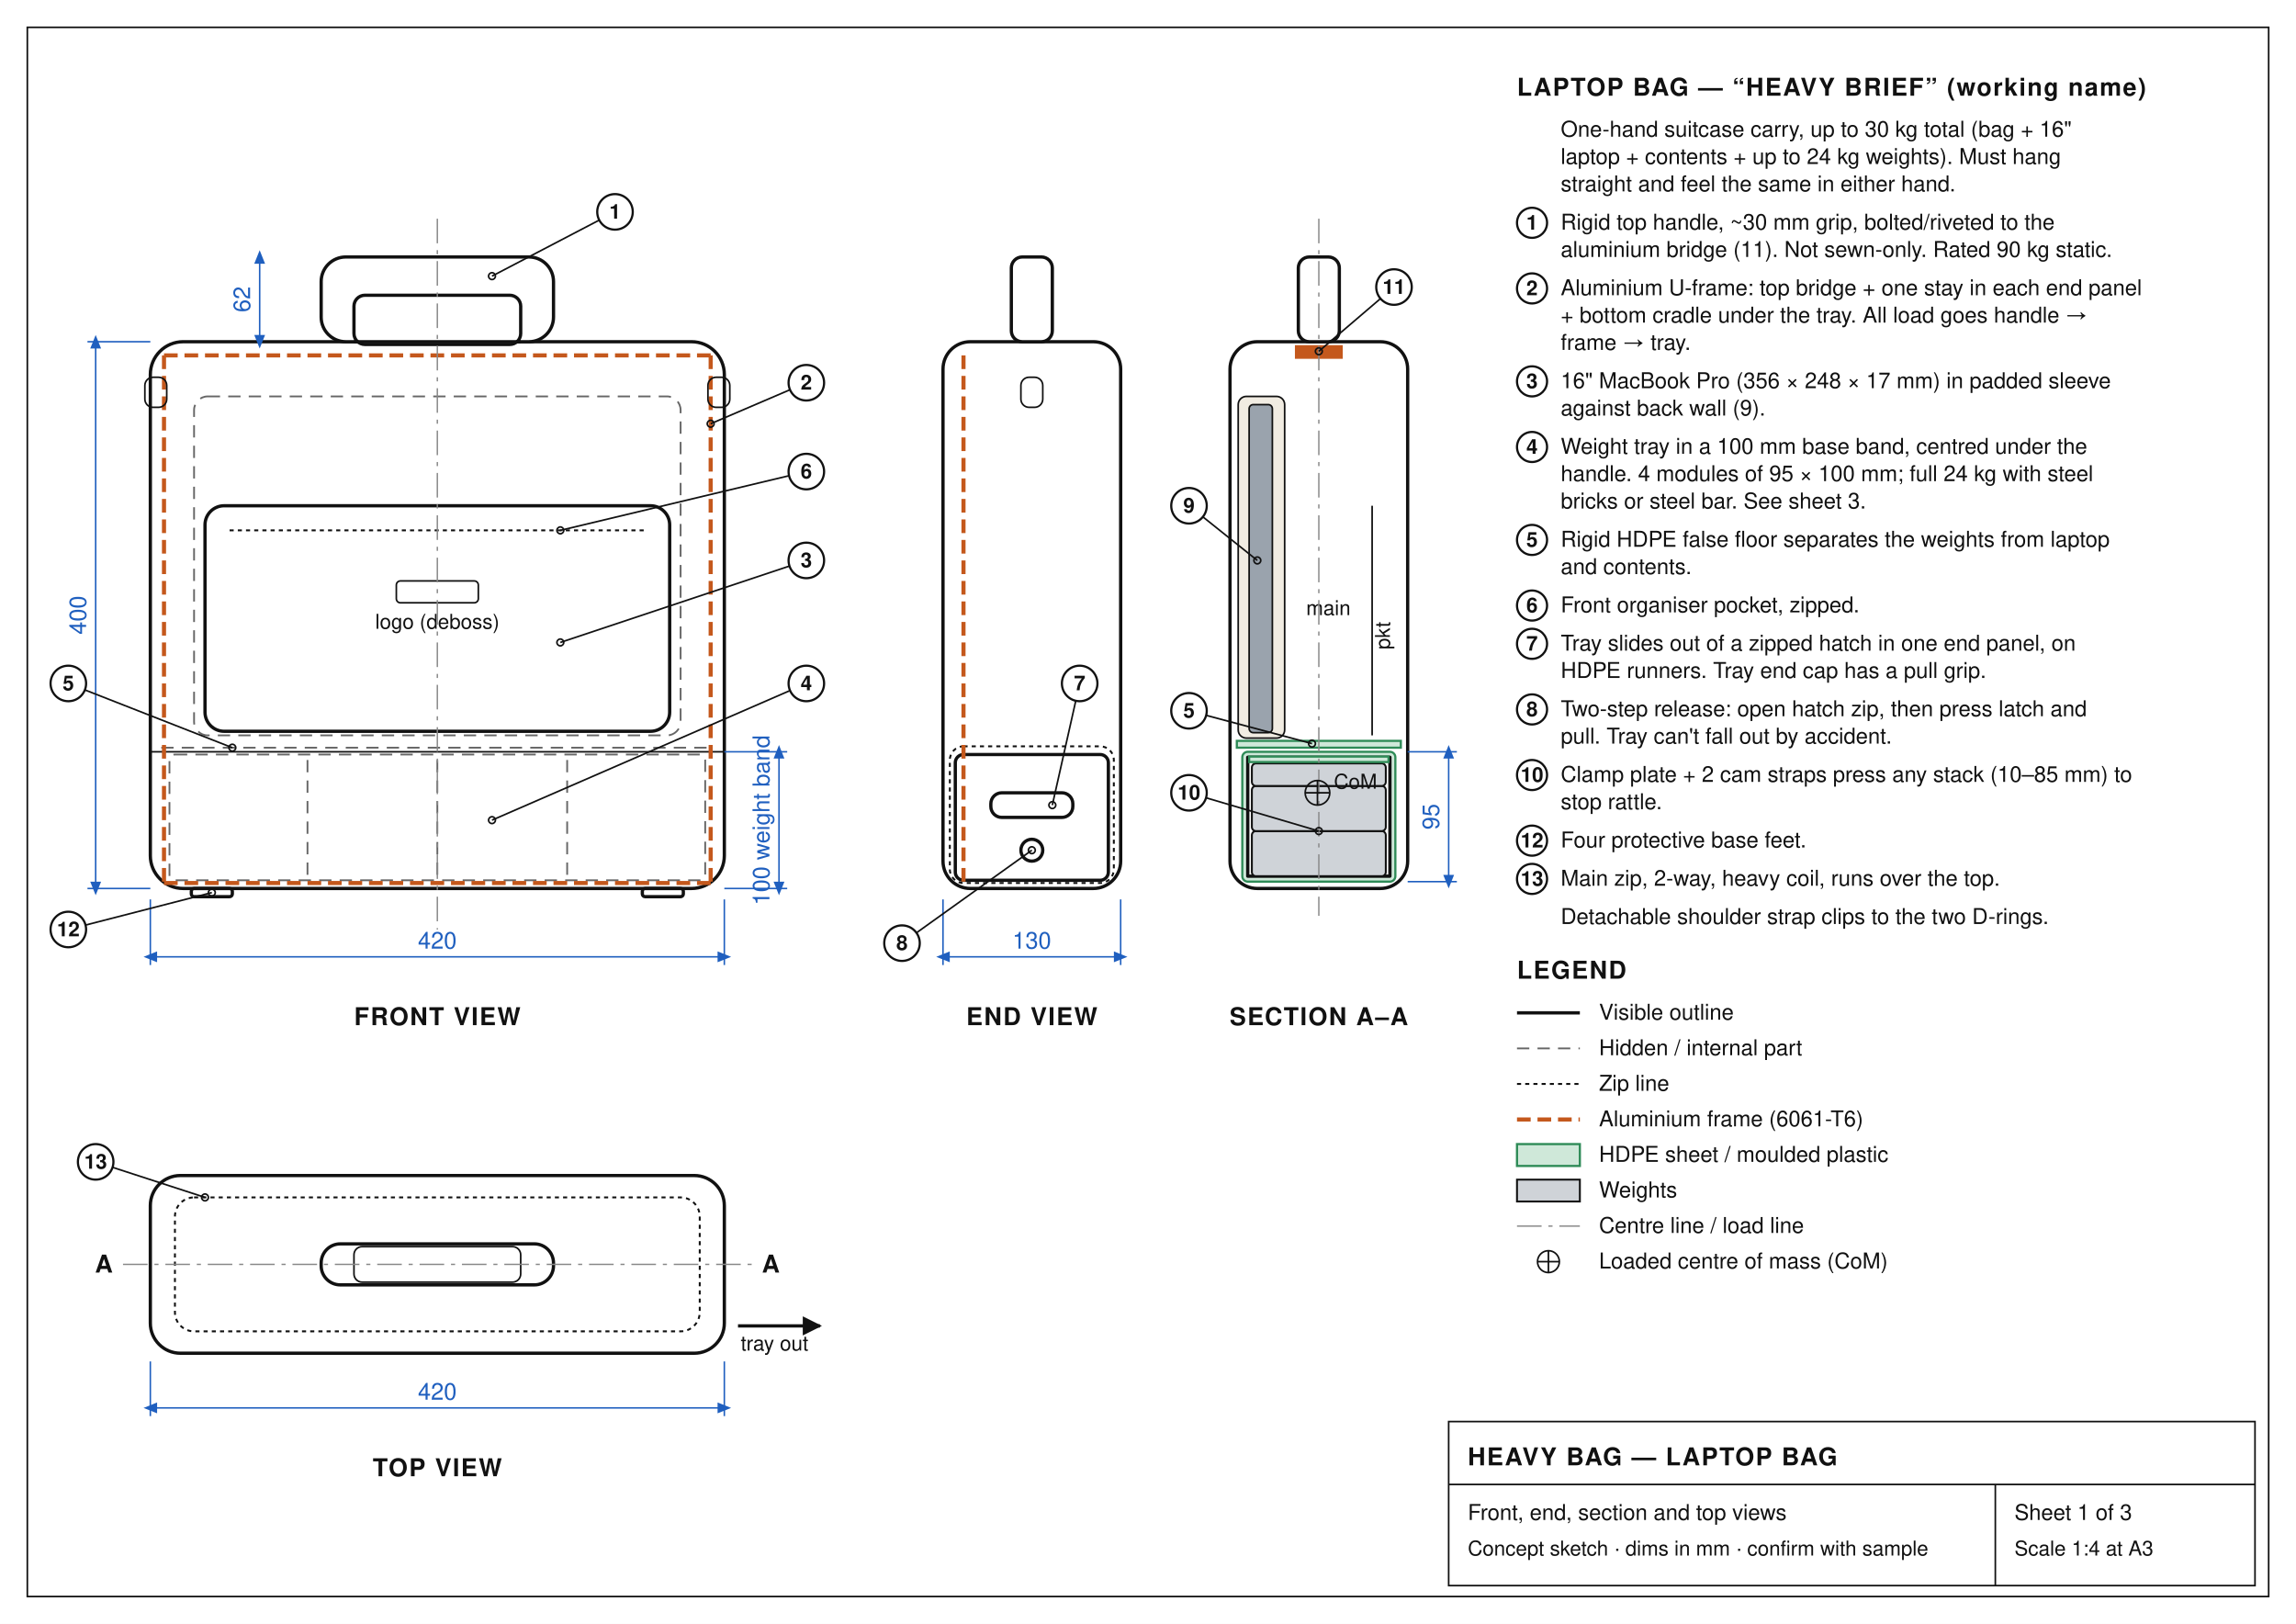
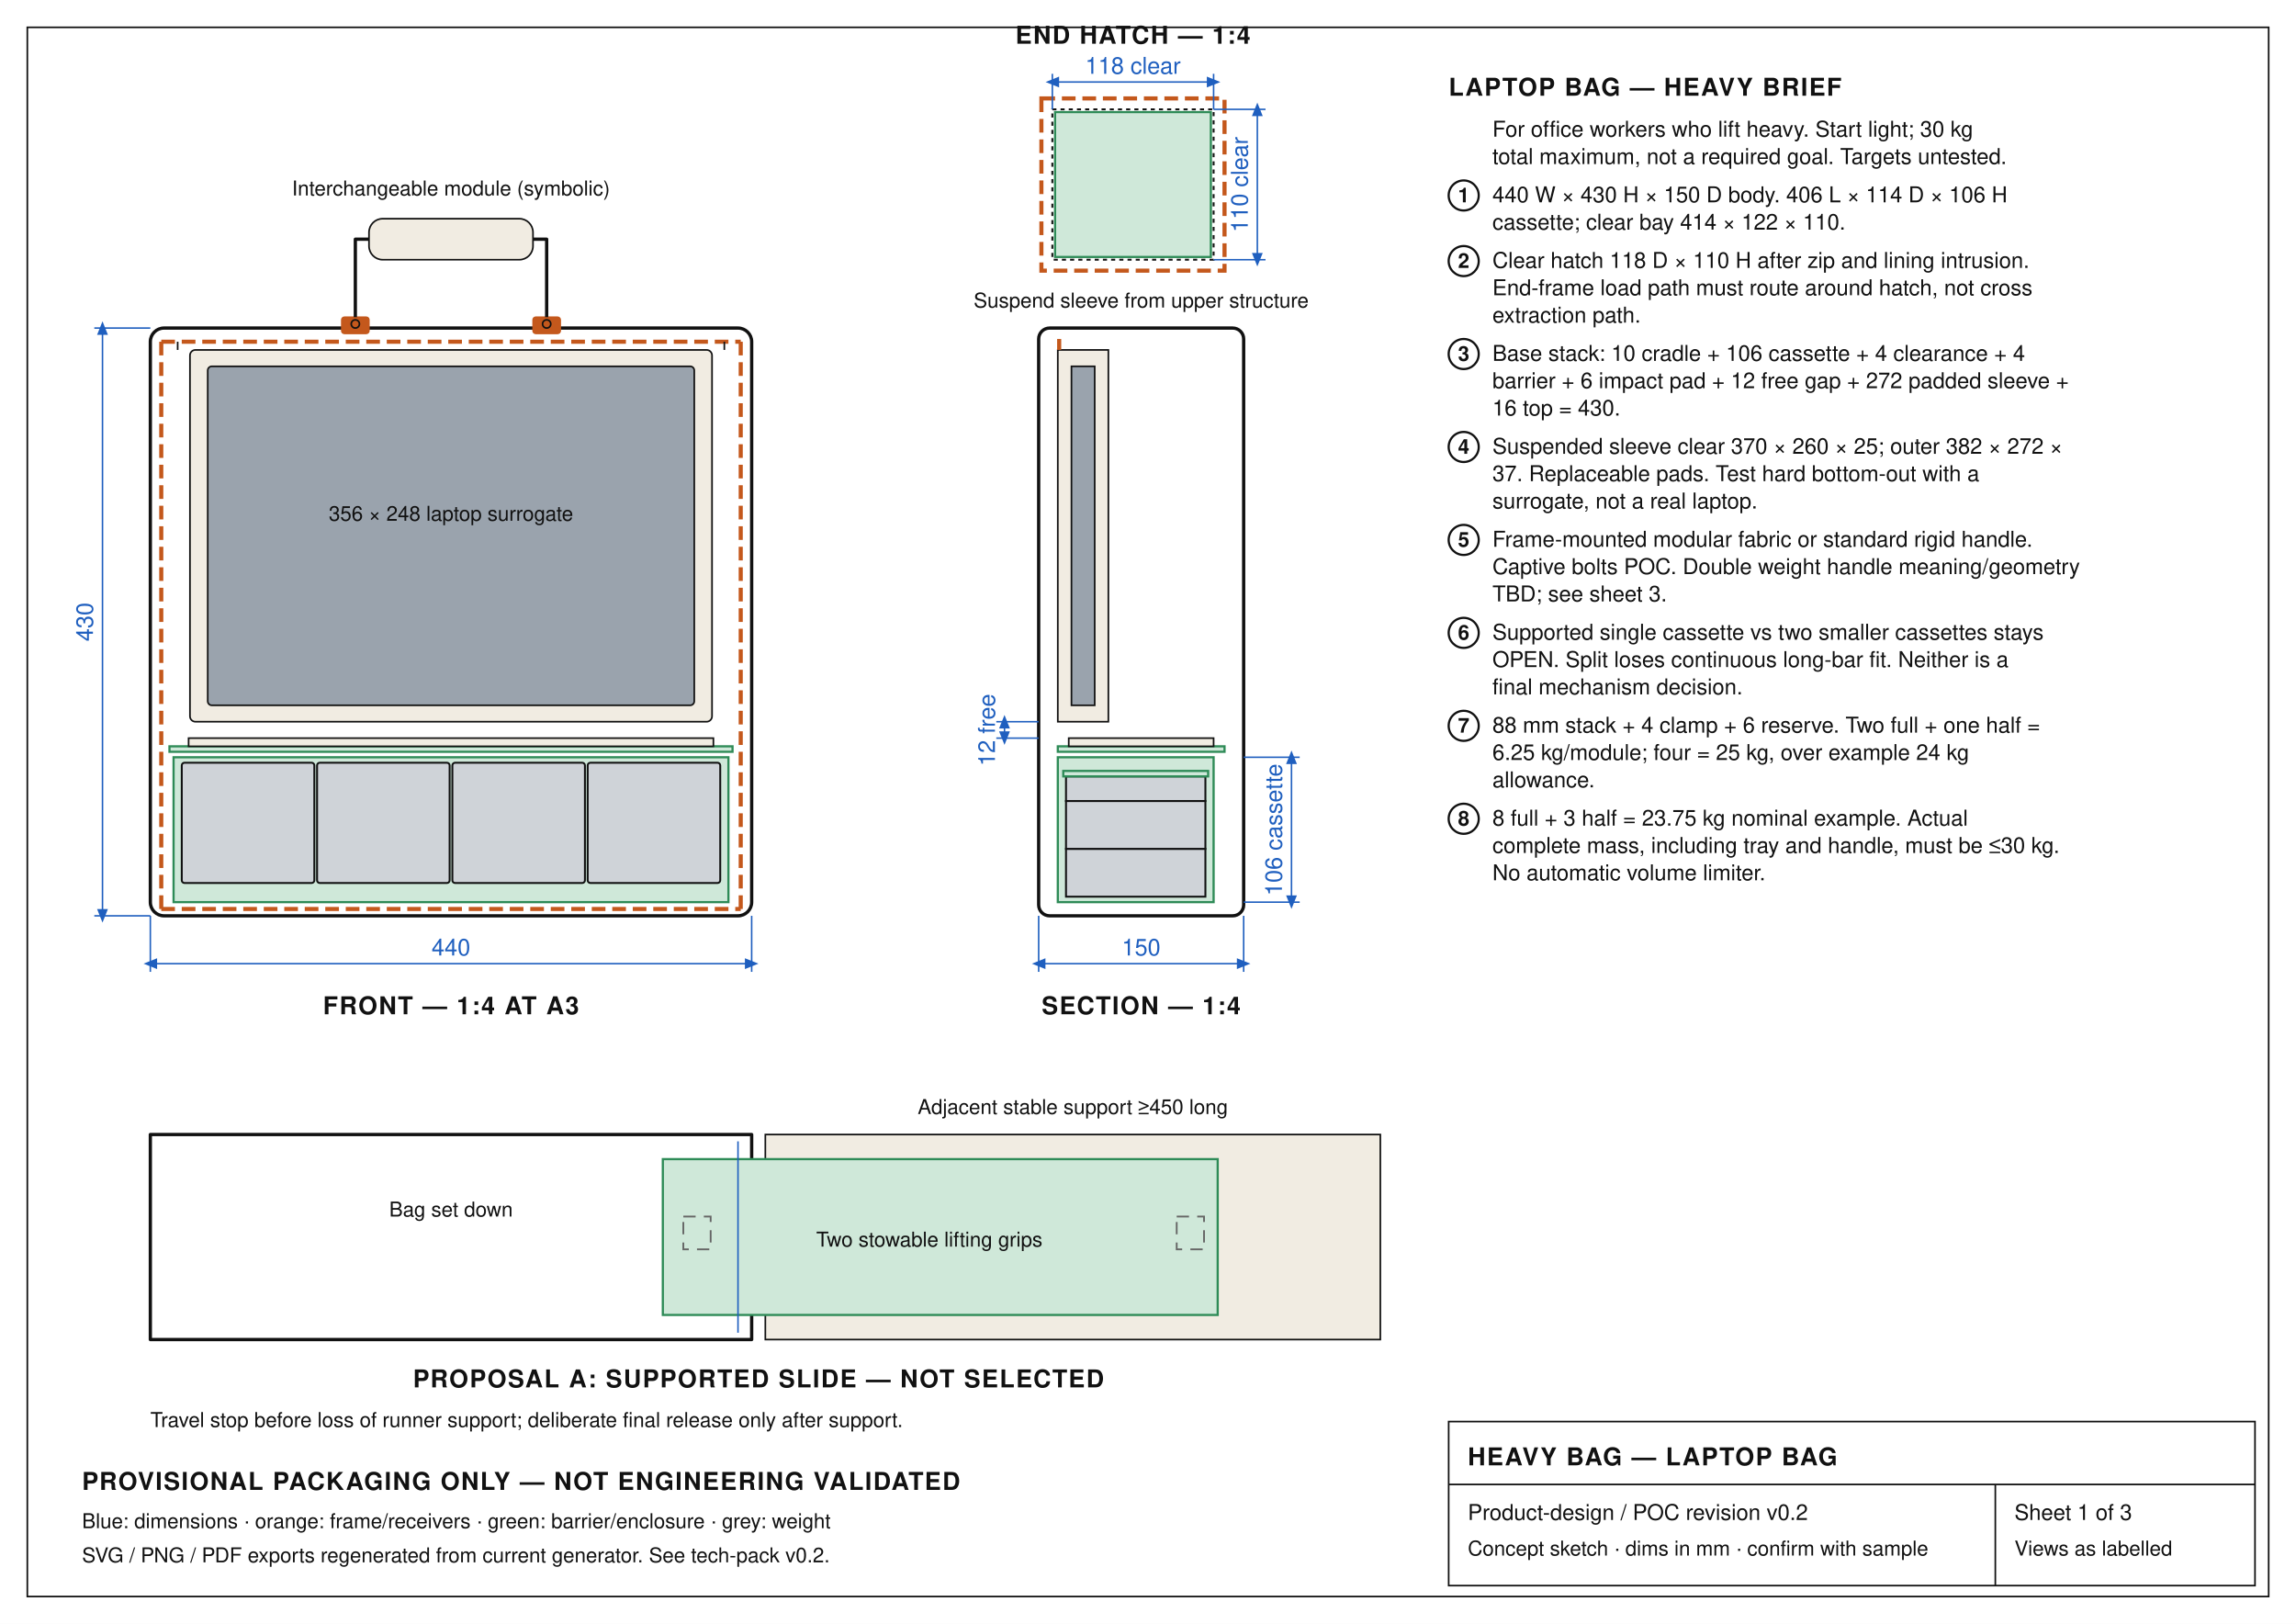
<svg xmlns="http://www.w3.org/2000/svg" viewBox="0 0 1680 1188" width="1680" height="1188">
  <style>
  text { font-family: Helvetica, Arial, sans-serif; fill: #111; }
  .o  { fill: none; stroke: #111; stroke-width: 2.4; stroke-linejoin: round; }
  .of { fill: #fff; stroke: #111; stroke-width: 2.4; stroke-linejoin: round; }
  .t  { fill: none; stroke: #111; stroke-width: 1.2; }
  .h  { fill: none; stroke: #666; stroke-width: 1.3; stroke-dasharray: 9 6; }
  .z  { fill: none; stroke: #111; stroke-width: 1.4; stroke-dasharray: 3 3; }
  .c  { fill: none; stroke: #888; stroke-width: 1; stroke-dasharray: 18 5 3 5; }
  .al { fill: none; stroke: #c4581c; stroke-width: 3; stroke-dasharray: 10 5; }
  .alf { fill: #c4581c; stroke: #c4581c; stroke-width: 1; }
  .pe { fill: #cfe8d9; stroke: #2e8b57; stroke-width: 1.6; }
  .wt { fill: #cfd3d8; stroke: #111; stroke-width: 1.4; }
  .lap { fill: #9aa3ad; stroke: #111; stroke-width: 1.2; }
  .pad { fill: #f1ece2; stroke: #111; stroke-width: 1.2; }
  .d  { fill: none; stroke: #1f5fbf; stroke-width: 1.1; }
  .dt { fill: #1f5fbf; font-size: 17px; }
  .lbl { font-size: 18px; font-weight: bold; letter-spacing: 1px; }
  .sm { font-size: 15px; }
  .note { font-size: 16px; }
  .co { fill: #fff; stroke: #111; stroke-width: 1.6; }
  .cot { font-size: 15px; font-weight: bold; }
</style>
  <defs>
    <marker id="a" viewBox="0 0 10 10" refX="5" refY="5" markerWidth="9" markerHeight="9" orient="auto-start-reverse">
      <path d="M0,1 L10,5 L0,9 z" fill="#1f5fbf" />
    </marker>
    <marker id="arr" viewBox="0 0 10 10" refX="9" refY="5" markerWidth="14" markerHeight="14" markerUnits="userSpaceOnUse" orient="auto">
      <path d="M0,0 L10,5 L0,10 z" fill="#111" />
    </marker>
  </defs>
  <rect width="1680" height="1188" fill="#fff" />
  <rect x="20.0" y="20.0" width="1640.0" height="1148.0" rx="0" class="t" />
-   <rect x="110.0" y="250.0" width="420.0" height="400.0" rx="24" class="of" />
-   <rect x="235.0" y="188.0" width="170.0" height="62.0" rx="18" class="of" />
-   <rect x="259.0" y="216.0" width="122.0" height="36.0" rx="8" class="of" />
-   <line x1="259.0" y1="250.0" x2="381.0" y2="250.0" class="o" />
-   <line x1="110.0" y1="550.0" x2="530.0" y2="550.0" class="t" />
-   <rect x="150.0" y="370.0" width="340.0" height="165.0" rx="14" class="o" />
-   <line x1="168.0" y1="388.0" x2="472.0" y2="388.0" class="z" />
-   <rect x="290.0" y="425.0" width="60.0" height="16.0" rx="3" class="t" />
-   <text x="320.0" y="460.0" class="sm" text-anchor="middle">logo (deboss)</text>
-   <rect x="142.0" y="290.0" width="356.0" height="248.0" rx="10" class="h" />
-   <line x1="118.0" y1="547.0" x2="522.0" y2="547.0" class="h" />
-   <rect x="124.0" y="552.0" width="392.0" height="92.0" rx="4" class="h" />
-   <line x1="225.0" y1="556.0" x2="225.0" y2="640.0" class="h" />
-   <line x1="320.0" y1="556.0" x2="320.0" y2="640.0" class="h" />
-   <line x1="415.0" y1="556.0" x2="415.0" y2="640.0" class="h" />
-   <line x1="120.0" y1="260.0" x2="520.0" y2="260.0" class="al" />
-   <line x1="120.0" y1="260.0" x2="120.0" y2="646.0" class="al" />
-   <line x1="520.0" y1="260.0" x2="520.0" y2="646.0" class="al" />
-   <line x1="120.0" y1="646.0" x2="520.0" y2="646.0" class="al" />
-   <rect x="106.0" y="276.0" width="16.0" height="22.0" rx="6" class="t" />
-   <rect x="518.0" y="276.0" width="16.0" height="22.0" rx="6" class="t" />
-   <rect x="140.0" y="650.0" width="30.0" height="6.0" rx="2" class="o" />
-   <rect x="470.0" y="650.0" width="30.0" height="6.0" rx="2" class="o" />
-   <line x1="320.0" y1="160.0" x2="320.0" y2="680.0" class="c" />
-   <line x1="110.0" y1="658.0" x2="110.0" y2="706.0" class="d" />
-   <line x1="530.0" y1="658.0" x2="530.0" y2="706.0" class="d" />
-   <line x1="110.0" y1="700.0" x2="530.0" y2="700.0" class="d" marker-start="url(#a)" marker-end="url(#a)" />
-   <text x="320.0" y="694.0" class="dt" text-anchor="middle">420</text>
-   <line x1="110.0" y1="250.0" x2="64.0" y2="250.0" class="d" />
-   <line x1="110.0" y1="650.0" x2="64.0" y2="650.0" class="d" />
-   <line x1="70.0" y1="250.0" x2="70.0" y2="650.0" class="d" marker-start="url(#a)" marker-end="url(#a)" />
-   <text x="63.0" y="450.0" class="dt" text-anchor="middle" transform="rotate(-90 63.0 450.0)">400</text>
-   <line x1="190.0" y1="188.0" x2="190.0" y2="250.0" class="d" marker-start="url(#a)" marker-end="url(#a)" />
-   <text x="183.0" y="219.0" class="dt" text-anchor="middle" transform="rotate(-90 183.0 219.0)">62</text>
-   <line x1="530.0" y1="550.0" x2="576.0" y2="550.0" class="d" />
-   <line x1="530.0" y1="650.0" x2="576.0" y2="650.0" class="d" />
-   <line x1="570.0" y1="550.0" x2="570.0" y2="650.0" class="d" marker-start="url(#a)" marker-end="url(#a)" />
-   <text x="563.0" y="600.0" class="dt" text-anchor="middle" transform="rotate(-90 563.0 600.0)">100 weight band</text>
-   <text x="320.0" y="750.0" class="lbl" text-anchor="middle">FRONT VIEW</text>
-   <line x1="360.0" y1="202.0" x2="450.0" y2="155.0" class="t" />
-   <circle cx="360.0" cy="202.0" r="2.5" class="t" />
-   <circle cx="450.0" cy="155.0" r="13" class="co" />
-   <text x="450.0" y="160.0" class="cot" text-anchor="middle">1</text>
-   <line x1="520.0" y1="310.0" x2="590.0" y2="280.0" class="t" />
-   <circle cx="520.0" cy="310.0" r="2.5" class="t" />
-   <circle cx="590.0" cy="280.0" r="13" class="co" />
-   <text x="590.0" y="285.0" class="cot" text-anchor="middle">2</text>
-   <line x1="410.0" y1="470.0" x2="590.0" y2="410.0" class="t" />
-   <circle cx="410.0" cy="470.0" r="2.5" class="t" />
-   <circle cx="590.0" cy="410.0" r="13" class="co" />
-   <text x="590.0" y="415.0" class="cot" text-anchor="middle">3</text>
-   <line x1="360.0" y1="600.0" x2="590.0" y2="500.0" class="t" />
-   <circle cx="360.0" cy="600.0" r="2.5" class="t" />
-   <circle cx="590.0" cy="500.0" r="13" class="co" />
-   <text x="590.0" y="505.0" class="cot" text-anchor="middle">4</text>
-   <line x1="170.0" y1="547.0" x2="50.0" y2="500.0" class="t" />
-   <circle cx="170.0" cy="547.0" r="2.5" class="t" />
-   <circle cx="50.0" cy="500.0" r="13" class="co" />
-   <text x="50.0" y="505.0" class="cot" text-anchor="middle">5</text>
-   <line x1="410.0" y1="388.0" x2="590.0" y2="345.0" class="t" />
-   <circle cx="410.0" cy="388.0" r="2.5" class="t" />
-   <circle cx="590.0" cy="345.0" r="13" class="co" />
-   <text x="590.0" y="350.0" class="cot" text-anchor="middle">6</text>
-   <line x1="155.0" y1="653.0" x2="50.0" y2="680.0" class="t" />
-   <circle cx="155.0" cy="653.0" r="2.5" class="t" />
-   <circle cx="50.0" cy="680.0" r="13" class="co" />
-   <text x="50.0" y="685.0" class="cot" text-anchor="middle">12</text>
-   <rect x="690.0" y="250.0" width="130.0" height="400.0" rx="20" class="of" />
-   <rect x="740.0" y="188.0" width="30.0" height="62.0" rx="8" class="of" />
-   <rect x="695.0" y="546.0" width="120.0" height="100.0" rx="10" class="z" />
-   <rect x="699.0" y="552.0" width="112.0" height="92.0" rx="6" class="o" />
-   <rect x="725.0" y="580.0" width="60.0" height="18.0" rx="8" class="o" />
-   <circle cx="755.0" cy="622.0" r="8" class="o" />
-   <rect x="747.0" y="276.0" width="16.0" height="22.0" rx="6" class="t" />
-   <line x1="705.0" y1="260.0" x2="705.0" y2="646.0" class="al" />
-   <line x1="690.0" y1="658.0" x2="690.0" y2="706.0" class="d" />
-   <line x1="820.0" y1="658.0" x2="820.0" y2="706.0" class="d" />
-   <line x1="690.0" y1="700.0" x2="820.0" y2="700.0" class="d" marker-start="url(#a)" marker-end="url(#a)" />
-   <text x="755.0" y="694.0" class="dt" text-anchor="middle">130</text>
-   <line x1="770.0" y1="589.0" x2="790.0" y2="500.0" class="t" />
-   <circle cx="770.0" cy="589.0" r="2.5" class="t" />
-   <circle cx="790.0" cy="500.0" r="13" class="co" />
-   <text x="790.0" y="505.0" class="cot" text-anchor="middle">7</text>
-   <line x1="755.0" y1="622.0" x2="660.0" y2="690.0" class="t" />
-   <circle cx="755.0" cy="622.0" r="2.5" class="t" />
-   <circle cx="660.0" cy="690.0" r="13" class="co" />
-   <text x="660.0" y="695.0" class="cot" text-anchor="middle">8</text>
-   <text x="755.0" y="750.0" class="lbl" text-anchor="middle">END VIEW</text>
-   <rect x="900.0" y="250.0" width="130.0" height="400.0" rx="20" class="of" />
-   <rect x="950.0" y="188.0" width="30.0" height="62.0" rx="8" class="of" />
-   <rect x="948.0" y="253.0" width="34.0" height="9.0" rx="0" class="alf" />
-   <rect x="905.0" y="542.0" width="120.0" height="5.0" rx="0" class="pe" />
-   <rect x="909.0" y="550.0" width="112.0" height="95.0" rx="4" class="pe" />
-   <rect x="913.0" y="554.0" width="104.0" height="87.0" rx="0" class="of" />
-   <rect x="916.0" y="608.0" width="98.0" height="33.0" rx="3" class="wt" />
-   <rect x="916.0" y="575.0" width="98.0" height="33.0" rx="3" class="wt" />
-   <rect x="916.0" y="558.5" width="98.0" height="16.5" rx="3" class="wt" />
-   <rect x="914.0" y="553.5" width="102.0" height="4.0" rx="0" class="pe" />
-   <rect x="906.0" y="290.0" width="34.0" height="250.0" rx="6" class="pad" />
-   <rect x="914.0" y="296.0" width="17.0" height="240.0" rx="3" class="lap" />
-   <line x1="1004.0" y1="370.0" x2="1004.0" y2="538.0" class="t" />
-   <text x="972.0" y="450.0" class="sm" text-anchor="middle">main</text>
-   <text x="1017.0" y="465.0" class="sm" text-anchor="middle" transform="rotate(-90 1017.0 465.0)">pkt</text>
-   <line x1="965.0" y1="160.0" x2="965.0" y2="670.0" class="c" />
-   <circle cx="964.0" cy="580.0" r="9" class="t" />
-   <line x1="955.0" y1="580.0" x2="973.0" y2="580.0" class="t" />
-   <line x1="964.0" y1="571.0" x2="964.0" y2="589.0" class="t" />
-   <text x="976.0" y="577.0" class="sm" text-anchor="start">CoM</text>
-   <line x1="1030.0" y1="550.0" x2="1066.0" y2="550.0" class="d" />
-   <line x1="1030.0" y1="645.0" x2="1066.0" y2="645.0" class="d" />
-   <line x1="1060.0" y1="550.0" x2="1060.0" y2="645.0" class="d" marker-start="url(#a)" marker-end="url(#a)" />
-   <text x="1053.0" y="597.5" class="dt" text-anchor="middle" transform="rotate(-90 1053.0 597.5)">95</text>
-   <line x1="920.0" y1="410.0" x2="870.0" y2="370.0" class="t" />
-   <circle cx="920.0" cy="410.0" r="2.5" class="t" />
-   <circle cx="870.0" cy="370.0" r="13" class="co" />
-   <text x="870.0" y="375.0" class="cot" text-anchor="middle">9</text>
-   <line x1="965.0" y1="608.0" x2="870.0" y2="580.0" class="t" />
-   <circle cx="965.0" cy="608.0" r="2.5" class="t" />
-   <circle cx="870.0" cy="580.0" r="13" class="co" />
-   <text x="870.0" y="585.0" class="cot" text-anchor="middle">10</text>
-   <line x1="965.0" y1="257.0" x2="1020.0" y2="210.0" class="t" />
-   <circle cx="965.0" cy="257.0" r="2.5" class="t" />
-   <circle cx="1020.0" cy="210.0" r="13" class="co" />
-   <text x="1020.0" y="215.0" class="cot" text-anchor="middle">11</text>
-   <line x1="960.0" y1="544.0" x2="870.0" y2="520.0" class="t" />
-   <circle cx="960.0" cy="544.0" r="2.5" class="t" />
-   <circle cx="870.0" cy="520.0" r="13" class="co" />
-   <text x="870.0" y="525.0" class="cot" text-anchor="middle">5</text>
-   <text x="965.0" y="750.0" class="lbl" text-anchor="middle">SECTION A–A</text>
-   <rect x="110.0" y="860.0" width="420.0" height="130.0" rx="22" class="of" />
-   <rect x="128.0" y="876.0" width="384.0" height="98.0" rx="14" class="z" />
-   <rect x="235.0" y="910.0" width="170.0" height="30.0" rx="14" class="of" />
-   <rect x="259.0" y="912.0" width="122.0" height="26.0" rx="6" class="t" />
-   <line x1="90.0" y1="925.0" x2="550.0" y2="925.0" class="c" />
-   <text x="76.0" y="931.0" class="lbl" text-anchor="middle">A</text>
-   <text x="564.0" y="931.0" class="lbl" text-anchor="middle">A</text>
-   <line x1="540" y1="970" x2="600" y2="970" class="o" marker-end="url(#arr)" />
-   <text x="542.0" y="988.0" class="sm" text-anchor="start">tray out</text>
-   <line x1="110.0" y1="996.0" x2="110.0" y2="1036.0" class="d" />
-   <line x1="530.0" y1="996.0" x2="530.0" y2="1036.0" class="d" />
-   <line x1="110.0" y1="1030.0" x2="530.0" y2="1030.0" class="d" marker-start="url(#a)" marker-end="url(#a)" />
-   <text x="320.0" y="1024.0" class="dt" text-anchor="middle">420</text>
-   <line x1="150.0" y1="876.0" x2="70.0" y2="850.0" class="t" />
-   <circle cx="150.0" cy="876.0" r="2.5" class="t" />
-   <circle cx="70.0" cy="850.0" r="13" class="co" />
-   <text x="70.0" y="855.0" class="cot" text-anchor="middle">13</text>
-   <text x="320.0" y="1080.0" class="lbl" text-anchor="middle">TOP VIEW</text>
-   <text x="1110.0" y="70.0" class="lbl" text-anchor="start">LAPTOP BAG — “HEAVY BRIEF” (working name)</text>
-   <text x="1142.0" y="100.0" class="note" text-anchor="start">One-hand suitcase carry, up to 30 kg total (bag + 16"</text>
-   <text x="1142.0" y="120.0" class="note" text-anchor="start">laptop + contents + up to 24 kg weights). Must hang</text>
-   <text x="1142.0" y="140.0" class="note" text-anchor="start">straight and feel the same in either hand.</text>
-   <circle cx="1121.0" cy="163.0" r="11" class="co" />
-   <text x="1121.0" y="168.0" class="cot" text-anchor="middle">1</text>
-   <text x="1142.0" y="168.0" class="note" text-anchor="start">Rigid top handle, ~30 mm grip, bolted/riveted to the</text>
-   <text x="1142.0" y="188.0" class="note" text-anchor="start">aluminium bridge (11). Not sewn-only. Rated 90 kg static.</text>
-   <circle cx="1121.0" cy="211.0" r="11" class="co" />
-   <text x="1121.0" y="216.0" class="cot" text-anchor="middle">2</text>
-   <text x="1142.0" y="216.0" class="note" text-anchor="start">Aluminium U-frame: top bridge + one stay in each end panel</text>
-   <text x="1142.0" y="236.0" class="note" text-anchor="start">+ bottom cradle under the tray. All load goes handle →</text>
-   <text x="1142.0" y="256.0" class="note" text-anchor="start">frame → tray.</text>
-   <circle cx="1121.0" cy="279.0" r="11" class="co" />
-   <text x="1121.0" y="284.0" class="cot" text-anchor="middle">3</text>
-   <text x="1142.0" y="284.0" class="note" text-anchor="start">16" MacBook Pro (356 × 248 × 17 mm) in padded sleeve</text>
-   <text x="1142.0" y="304.0" class="note" text-anchor="start">against back wall (9).</text>
-   <circle cx="1121.0" cy="327.0" r="11" class="co" />
-   <text x="1121.0" y="332.0" class="cot" text-anchor="middle">4</text>
-   <text x="1142.0" y="332.0" class="note" text-anchor="start">Weight tray in a 100 mm base band, centred under the</text>
-   <text x="1142.0" y="352.0" class="note" text-anchor="start">handle. 4 modules of 95 × 100 mm; full 24 kg with steel</text>
-   <text x="1142.0" y="372.0" class="note" text-anchor="start">bricks or steel bar. See sheet 3.</text>
-   <circle cx="1121.0" cy="395.0" r="11" class="co" />
-   <text x="1121.0" y="400.0" class="cot" text-anchor="middle">5</text>
-   <text x="1142.0" y="400.0" class="note" text-anchor="start">Rigid HDPE false floor separates the weights from laptop</text>
-   <text x="1142.0" y="420.0" class="note" text-anchor="start">and contents.</text>
-   <circle cx="1121.0" cy="443.0" r="11" class="co" />
-   <text x="1121.0" y="448.0" class="cot" text-anchor="middle">6</text>
-   <text x="1142.0" y="448.0" class="note" text-anchor="start">Front organiser pocket, zipped.</text>
-   <circle cx="1121.0" cy="471.0" r="11" class="co" />
-   <text x="1121.0" y="476.0" class="cot" text-anchor="middle">7</text>
-   <text x="1142.0" y="476.0" class="note" text-anchor="start">Tray slides out of a zipped hatch in one end panel, on</text>
-   <text x="1142.0" y="496.0" class="note" text-anchor="start">HDPE runners. Tray end cap has a pull grip.</text>
-   <circle cx="1121.0" cy="519.0" r="11" class="co" />
-   <text x="1121.0" y="524.0" class="cot" text-anchor="middle">8</text>
-   <text x="1142.0" y="524.0" class="note" text-anchor="start">Two-step release: open hatch zip, then press latch and</text>
-   <text x="1142.0" y="544.0" class="note" text-anchor="start">pull. Tray can't fall out by accident.</text>
-   <circle cx="1121.0" cy="567.0" r="11" class="co" />
-   <text x="1121.0" y="572.0" class="cot" text-anchor="middle">10</text>
-   <text x="1142.0" y="572.0" class="note" text-anchor="start">Clamp plate + 2 cam straps press any stack (10–85 mm) to</text>
-   <text x="1142.0" y="592.0" class="note" text-anchor="start">stop rattle.</text>
-   <circle cx="1121.0" cy="615.0" r="11" class="co" />
-   <text x="1121.0" y="620.0" class="cot" text-anchor="middle">12</text>
-   <text x="1142.0" y="620.0" class="note" text-anchor="start">Four protective base feet.</text>
-   <circle cx="1121.0" cy="643.0" r="11" class="co" />
-   <text x="1121.0" y="648.0" class="cot" text-anchor="middle">13</text>
-   <text x="1142.0" y="648.0" class="note" text-anchor="start">Main zip, 2-way, heavy coil, runs over the top.</text>
-   <text x="1142.0" y="676.0" class="note" text-anchor="start">Detachable shoulder strap clips to the two D-rings.</text>
-   <text x="1110.0" y="716.0" class="lbl" text-anchor="start">LEGEND</text>
-   <g transform="translate(1110,741)">
-     <line x1="0" y1="0" x2="46" y2="0" class="o" />
-   </g>
-   <text x="1170.0" y="746.0" class="note" text-anchor="start">Visible outline</text>
-   <g transform="translate(1110,767)">
-     <line x1="0" y1="0" x2="46" y2="0" class="h" />
-   </g>
-   <text x="1170.0" y="772.0" class="note" text-anchor="start">Hidden / internal part</text>
-   <g transform="translate(1110,793)">
-     <line x1="0" y1="0" x2="46" y2="0" class="z" />
-   </g>
-   <text x="1170.0" y="798.0" class="note" text-anchor="start">Zip line</text>
-   <g transform="translate(1110,819)">
-     <line x1="0" y1="0" x2="46" y2="0" class="al" />
-   </g>
-   <text x="1170.0" y="824.0" class="note" text-anchor="start">Aluminium frame (6061-T6)</text>
-   <g transform="translate(1110,845)">
-     <rect x="0" y="-8" width="46" height="16" class="pe" />
-   </g>
-   <text x="1170.0" y="850.0" class="note" text-anchor="start">HDPE sheet / moulded plastic</text>
-   <g transform="translate(1110,871)">
-     <rect x="0" y="-8" width="46" height="16" class="wt" />
-   </g>
-   <text x="1170.0" y="876.0" class="note" text-anchor="start">Weights</text>
-   <g transform="translate(1110,897)">
-     <line x1="0" y1="0" x2="46" y2="0" class="c" />
-   </g>
-   <text x="1170.0" y="902.0" class="note" text-anchor="start">Centre line / load line</text>
-   <g transform="translate(1110,923)">
-     <circle cx="23" cy="0" r="8" class="t" />
-     <line x1="15" y1="0" x2="31" y2="0" class="t" />
-     <line x1="23" y1="-8" x2="23" y2="8" class="t" />
-   </g>
-   <text x="1170.0" y="928.0" class="note" text-anchor="start">Loaded centre of mass (CoM)</text>
+   <rect x="110.0" y="240.0" width="440.0" height="430.0" rx="10" class="of" />
+   <rect x="250.0" y="232.0" width="20.0" height="12.0" rx="2" class="alf" />
+   <circle cx="260.0" cy="237.0" r="3" class="t" />
+   <rect x="390.0" y="232.0" width="20.0" height="12.0" rx="2" class="alf" />
+   <circle cx="400.0" cy="237.0" r="3" class="t" />
+   <path d="M260.0,232 L260.0,175 L400.0,175 L400.0,232" class="o" />
+   <rect x="270.0" y="160.0" width="120.0" height="30.0" rx="10" class="pad" />
+   <text x="330.0" y="143.0" class="sm" text-anchor="middle">Interchangeable module (symbolic)</text>
+   <line x1="118.0" y1="250.0" x2="118.0" y2="665.0" class="al" />
+   <line x1="542.0" y1="250.0" x2="542.0" y2="665.0" class="al" />
+   <line x1="118.0" y1="250.0" x2="542.0" y2="250.0" class="al" />
+   <line x1="118.0" y1="665.0" x2="542.0" y2="665.0" class="al" />
+   <rect x="127.0" y="554.0" width="406.0" height="106.0" rx="0" class="pe" />
+   <rect x="133.0" y="558.0" width="97.0" height="88.0" rx="2" class="wt" />
+   <rect x="232.0" y="558.0" width="97.0" height="88.0" rx="2" class="wt" />
+   <rect x="331.0" y="558.0" width="97.0" height="88.0" rx="2" class="wt" />
+   <rect x="430.0" y="558.0" width="97.0" height="88.0" rx="2" class="wt" />
+   <rect x="139.0" y="256.0" width="382.0" height="272.0" rx="4" class="pad" />
+   <rect x="152.0" y="268.0" width="356.0" height="248.0" rx="3" class="lap" />
+   <line x1="130.0" y1="256.0" x2="130.0" y2="250.0" class="t" />
+   <line x1="530.0" y1="256.0" x2="530.0" y2="250.0" class="t" />
+   <rect x="124.0" y="546.0" width="412.0" height="4.0" rx="0" class="pe" />
+   <rect x="138.0" y="540.0" width="384.0" height="6.0" rx="0" class="pad" />
+   <text x="330.0" y="381.0" class="sm" text-anchor="middle">356 × 248 laptop surrogate</text>
+   <line x1="110.0" y1="670.0" x2="110.0" y2="711.0" class="d" />
+   <line x1="550.0" y1="670.0" x2="550.0" y2="711.0" class="d" />
+   <line x1="110.0" y1="705.0" x2="550.0" y2="705.0" class="d" marker-start="url(#a)" marker-end="url(#a)" />
+   <text x="330.0" y="699.0" class="dt" text-anchor="middle">440</text>
+   <line x1="110.0" y1="240.0" x2="69.0" y2="240.0" class="d" />
+   <line x1="110.0" y1="670.0" x2="69.0" y2="670.0" class="d" />
+   <line x1="75.0" y1="240.0" x2="75.0" y2="670.0" class="d" marker-start="url(#a)" marker-end="url(#a)" />
+   <text x="68.0" y="455.0" class="dt" text-anchor="middle" transform="rotate(-90 68.0 455.0)">430</text>
+   <text x="330.0" y="742.0" class="lbl" text-anchor="middle">FRONT — 1:4 AT A3</text>
+   <rect x="760.0" y="240.0" width="150.0" height="430.0" rx="8" class="of" />
+   <rect x="774.0" y="554.0" width="114.0" height="106.0" rx="0" class="pe" />
+   <rect x="780.0" y="621.0" width="102.0" height="35.0" rx="0" class="wt" />
+   <rect x="780.0" y="586.0" width="102.0" height="35.0" rx="0" class="wt" />
+   <rect x="780.0" y="568.0" width="102.0" height="18.0" rx="0" class="wt" />
+   <rect x="778.0" y="564.0" width="106.0" height="4.0" rx="0" class="pe" />
+   <rect x="774.0" y="546.0" width="122.0" height="4.0" rx="0" class="pe" />
+   <rect x="782.0" y="540.0" width="106.0" height="6.0" rx="0" class="pad" />
+   <rect x="774.0" y="256.0" width="37.0" height="272.0" rx="0" class="pad" />
+   <rect x="784.0" y="268.0" width="17.0" height="248.0" rx="0" class="lap" />
+   <line x1="775.0" y1="248.0" x2="775.0" y2="256.0" class="al" />
+   <line x1="760.0" y1="670.0" x2="760.0" y2="711.0" class="d" />
+   <line x1="910.0" y1="670.0" x2="910.0" y2="711.0" class="d" />
+   <line x1="760.0" y1="705.0" x2="910.0" y2="705.0" class="d" marker-start="url(#a)" marker-end="url(#a)" />
+   <text x="835.0" y="699.0" class="dt" text-anchor="middle">150</text>
+   <line x1="760.0" y1="528.0" x2="729.0" y2="528.0" class="d" />
+   <line x1="760.0" y1="540.0" x2="729.0" y2="540.0" class="d" />
+   <line x1="735.0" y1="528.0" x2="735.0" y2="540.0" class="d" marker-start="url(#a)" marker-end="url(#a)" />
+   <text x="728.0" y="534.0" class="dt" text-anchor="middle" transform="rotate(-90 728.0 534.0)">12 free</text>
+   <line x1="910.0" y1="554.0" x2="951.0" y2="554.0" class="d" />
+   <line x1="910.0" y1="660.0" x2="951.0" y2="660.0" class="d" />
+   <line x1="945.0" y1="554.0" x2="945.0" y2="660.0" class="d" marker-start="url(#a)" marker-end="url(#a)" />
+   <text x="938.0" y="607.0" class="dt" text-anchor="middle" transform="rotate(-90 938.0 607.0)">106 cassette</text>
+   <text x="835.0" y="742.0" class="lbl" text-anchor="middle">SECTION — 1:4</text>
+   <text x="835.0" y="225.0" class="sm" text-anchor="middle">Suspend sleeve from upper structure</text>
+   <rect x="762.0" y="72.0" width="134.0" height="126.0" rx="0" class="al" />
+   <rect x="770.0" y="80.0" width="118.0" height="110.0" rx="0" class="z" />
+   <rect x="772.0" y="82.0" width="114.0" height="106.0" rx="0" class="pe" />
+   <line x1="770.0" y1="80.0" x2="770.0" y2="54.0" class="d" />
+   <line x1="888.0" y1="80.0" x2="888.0" y2="54.0" class="d" />
+   <line x1="770.0" y1="60.0" x2="888.0" y2="60.0" class="d" marker-start="url(#a)" marker-end="url(#a)" />
+   <text x="829.0" y="54.0" class="dt" text-anchor="middle">118 clear</text>
+   <line x1="888.0" y1="80.0" x2="926.0" y2="80.0" class="d" />
+   <line x1="888.0" y1="190.0" x2="926.0" y2="190.0" class="d" />
+   <line x1="920.0" y1="80.0" x2="920.0" y2="190.0" class="d" marker-start="url(#a)" marker-end="url(#a)" />
+   <text x="913.0" y="135.0" class="dt" text-anchor="middle" transform="rotate(-90 913.0 135.0)">110 clear</text>
+   <text x="829.0" y="32.0" class="lbl" text-anchor="middle">END HATCH — 1:4</text>
+   <rect x="110.0" y="830.0" width="440.0" height="150.0" rx="0" class="o" />
+   <rect x="560.0" y="830.0" width="450.0" height="150.0" rx="0" class="pad" />
+   <text x="785.0" y="815.0" class="sm" text-anchor="middle">Adjacent stable support ≥450 long</text>
+   <rect x="485.0" y="848.0" width="406.0" height="114.0" rx="0" class="pe" />
+   <rect x="500.0" y="890.0" width="20.0" height="24.0" rx="0" class="h" />
+   <rect x="861.0" y="890.0" width="20.0" height="24.0" rx="0" class="h" />
+   <line x1="540.0" y1="835.0" x2="540.0" y2="975.0" class="d" />
+   <text x="330.0" y="890.0" class="sm" text-anchor="middle">Bag set down</text>
+   <text x="680.0" y="912.0" class="sm" text-anchor="middle">Two stowable lifting grips</text>
+   <text x="555.0" y="1015.0" class="lbl" text-anchor="middle">PROPOSAL A: SUPPORTED SLIDE — NOT SELECTED</text>
+   <text x="110.0" y="1044.0" class="sm" text-anchor="start">Travel stop before loss of runner support; deliberate final release only after support.</text>
+   <text x="1060.0" y="70.0" class="lbl" text-anchor="start">LAPTOP BAG — HEAVY BRIEF</text>
+   <text x="1092.0" y="100.0" class="note" text-anchor="start">For office workers who lift heavy. Start light; 30 kg</text>
+   <text x="1092.0" y="120.0" class="note" text-anchor="start">total maximum, not a required goal. Targets untested.</text>
+   <circle cx="1071.0" cy="143.0" r="11" class="co" />
+   <text x="1071.0" y="148.0" class="cot" text-anchor="middle">1</text>
+   <text x="1092.0" y="148.0" class="note" text-anchor="start">440 W × 430 H × 150 D body. 406 L × 114 D × 106 H</text>
+   <text x="1092.0" y="168.0" class="note" text-anchor="start">cassette; clear bay 414 × 122 × 110.</text>
+   <circle cx="1071.0" cy="191.0" r="11" class="co" />
+   <text x="1071.0" y="196.0" class="cot" text-anchor="middle">2</text>
+   <text x="1092.0" y="196.0" class="note" text-anchor="start">Clear hatch 118 D × 110 H after zip and lining intrusion.</text>
+   <text x="1092.0" y="216.0" class="note" text-anchor="start">End-frame load path must route around hatch, not cross</text>
+   <text x="1092.0" y="236.0" class="note" text-anchor="start">extraction path.</text>
+   <circle cx="1071.0" cy="259.0" r="11" class="co" />
+   <text x="1071.0" y="264.0" class="cot" text-anchor="middle">3</text>
+   <text x="1092.0" y="264.0" class="note" text-anchor="start">Base stack: 10 cradle + 106 cassette + 4 clearance + 4</text>
+   <text x="1092.0" y="284.0" class="note" text-anchor="start">barrier + 6 impact pad + 12 free gap + 272 padded sleeve +</text>
+   <text x="1092.0" y="304.0" class="note" text-anchor="start">16 top = 430.</text>
+   <circle cx="1071.0" cy="327.0" r="11" class="co" />
+   <text x="1071.0" y="332.0" class="cot" text-anchor="middle">4</text>
+   <text x="1092.0" y="332.0" class="note" text-anchor="start">Suspended sleeve clear 370 × 260 × 25; outer 382 × 272 ×</text>
+   <text x="1092.0" y="352.0" class="note" text-anchor="start">37. Replaceable pads. Test hard bottom-out with a</text>
+   <text x="1092.0" y="372.0" class="note" text-anchor="start">surrogate, not a real laptop.</text>
+   <circle cx="1071.0" cy="395.0" r="11" class="co" />
+   <text x="1071.0" y="400.0" class="cot" text-anchor="middle">5</text>
+   <text x="1092.0" y="400.0" class="note" text-anchor="start">Frame-mounted modular fabric or standard rigid handle.</text>
+   <text x="1092.0" y="420.0" class="note" text-anchor="start">Captive bolts POC. Double weight handle meaning/geometry</text>
+   <text x="1092.0" y="440.0" class="note" text-anchor="start">TBD; see sheet 3.</text>
+   <circle cx="1071.0" cy="463.0" r="11" class="co" />
+   <text x="1071.0" y="468.0" class="cot" text-anchor="middle">6</text>
+   <text x="1092.0" y="468.0" class="note" text-anchor="start">Supported single cassette vs two smaller cassettes stays</text>
+   <text x="1092.0" y="488.0" class="note" text-anchor="start">OPEN. Split loses continuous long-bar fit. Neither is a</text>
+   <text x="1092.0" y="508.0" class="note" text-anchor="start">final mechanism decision.</text>
+   <circle cx="1071.0" cy="531.0" r="11" class="co" />
+   <text x="1071.0" y="536.0" class="cot" text-anchor="middle">7</text>
+   <text x="1092.0" y="536.0" class="note" text-anchor="start">88 mm stack + 4 clamp + 6 reserve. Two full + one half =</text>
+   <text x="1092.0" y="556.0" class="note" text-anchor="start">6.25 kg/module; four = 25 kg, over example 24 kg</text>
+   <text x="1092.0" y="576.0" class="note" text-anchor="start">allowance.</text>
+   <circle cx="1071.0" cy="599.0" r="11" class="co" />
+   <text x="1071.0" y="604.0" class="cot" text-anchor="middle">8</text>
+   <text x="1092.0" y="604.0" class="note" text-anchor="start">8 full + 3 half = 23.75 kg nominal example. Actual</text>
+   <text x="1092.0" y="624.0" class="note" text-anchor="start">complete mass, including tray and handle, must be ≤30 kg.</text>
+   <text x="1092.0" y="644.0" class="note" text-anchor="start">No automatic volume limiter.</text>
+   <text x="60.0" y="1090.0" class="lbl" text-anchor="start">PROVISIONAL PACKAGING ONLY — NOT ENGINEERING VALIDATED</text>
+   <text x="60.0" y="1118.0" class="sm" text-anchor="start">Blue: dimensions · orange: frame/receivers · green: barrier/enclosure · grey: weight</text>
+   <text x="60.0" y="1143.0" class="sm" text-anchor="start">SVG / PNG / PDF exports regenerated from current generator. See tech-pack v0.2.</text>
  <rect x="1060.0" y="1040.0" width="590.0" height="120.0" rx="0" class="t" />
  <line x1="1060.0" y1="1086.0" x2="1650.0" y2="1086.0" class="t" />
  <line x1="1460.0" y1="1086.0" x2="1460.0" y2="1160.0" class="t" />
  <text x="1074.0" y="1072.0" class="lbl" text-anchor="start">HEAVY BAG — LAPTOP BAG</text>
-   <text x="1074.0" y="1112.0" class="note" text-anchor="start">Front, end, section and top views</text>
+   <text x="1074.0" y="1112.0" class="note" text-anchor="start">Product-design / POC revision v0.2</text>
  <text x="1074.0" y="1138.0" class="sm" text-anchor="start">Concept sketch · dims in mm · confirm with sample</text>
  <text x="1474.0" y="1112.0" class="note" text-anchor="start">Sheet 1 of 3</text>
-   <text x="1474.0" y="1138.0" class="sm" text-anchor="start">Scale 1:4 at A3</text>
+   <text x="1474.0" y="1138.0" class="sm" text-anchor="start">Views as labelled</text>
</svg>
